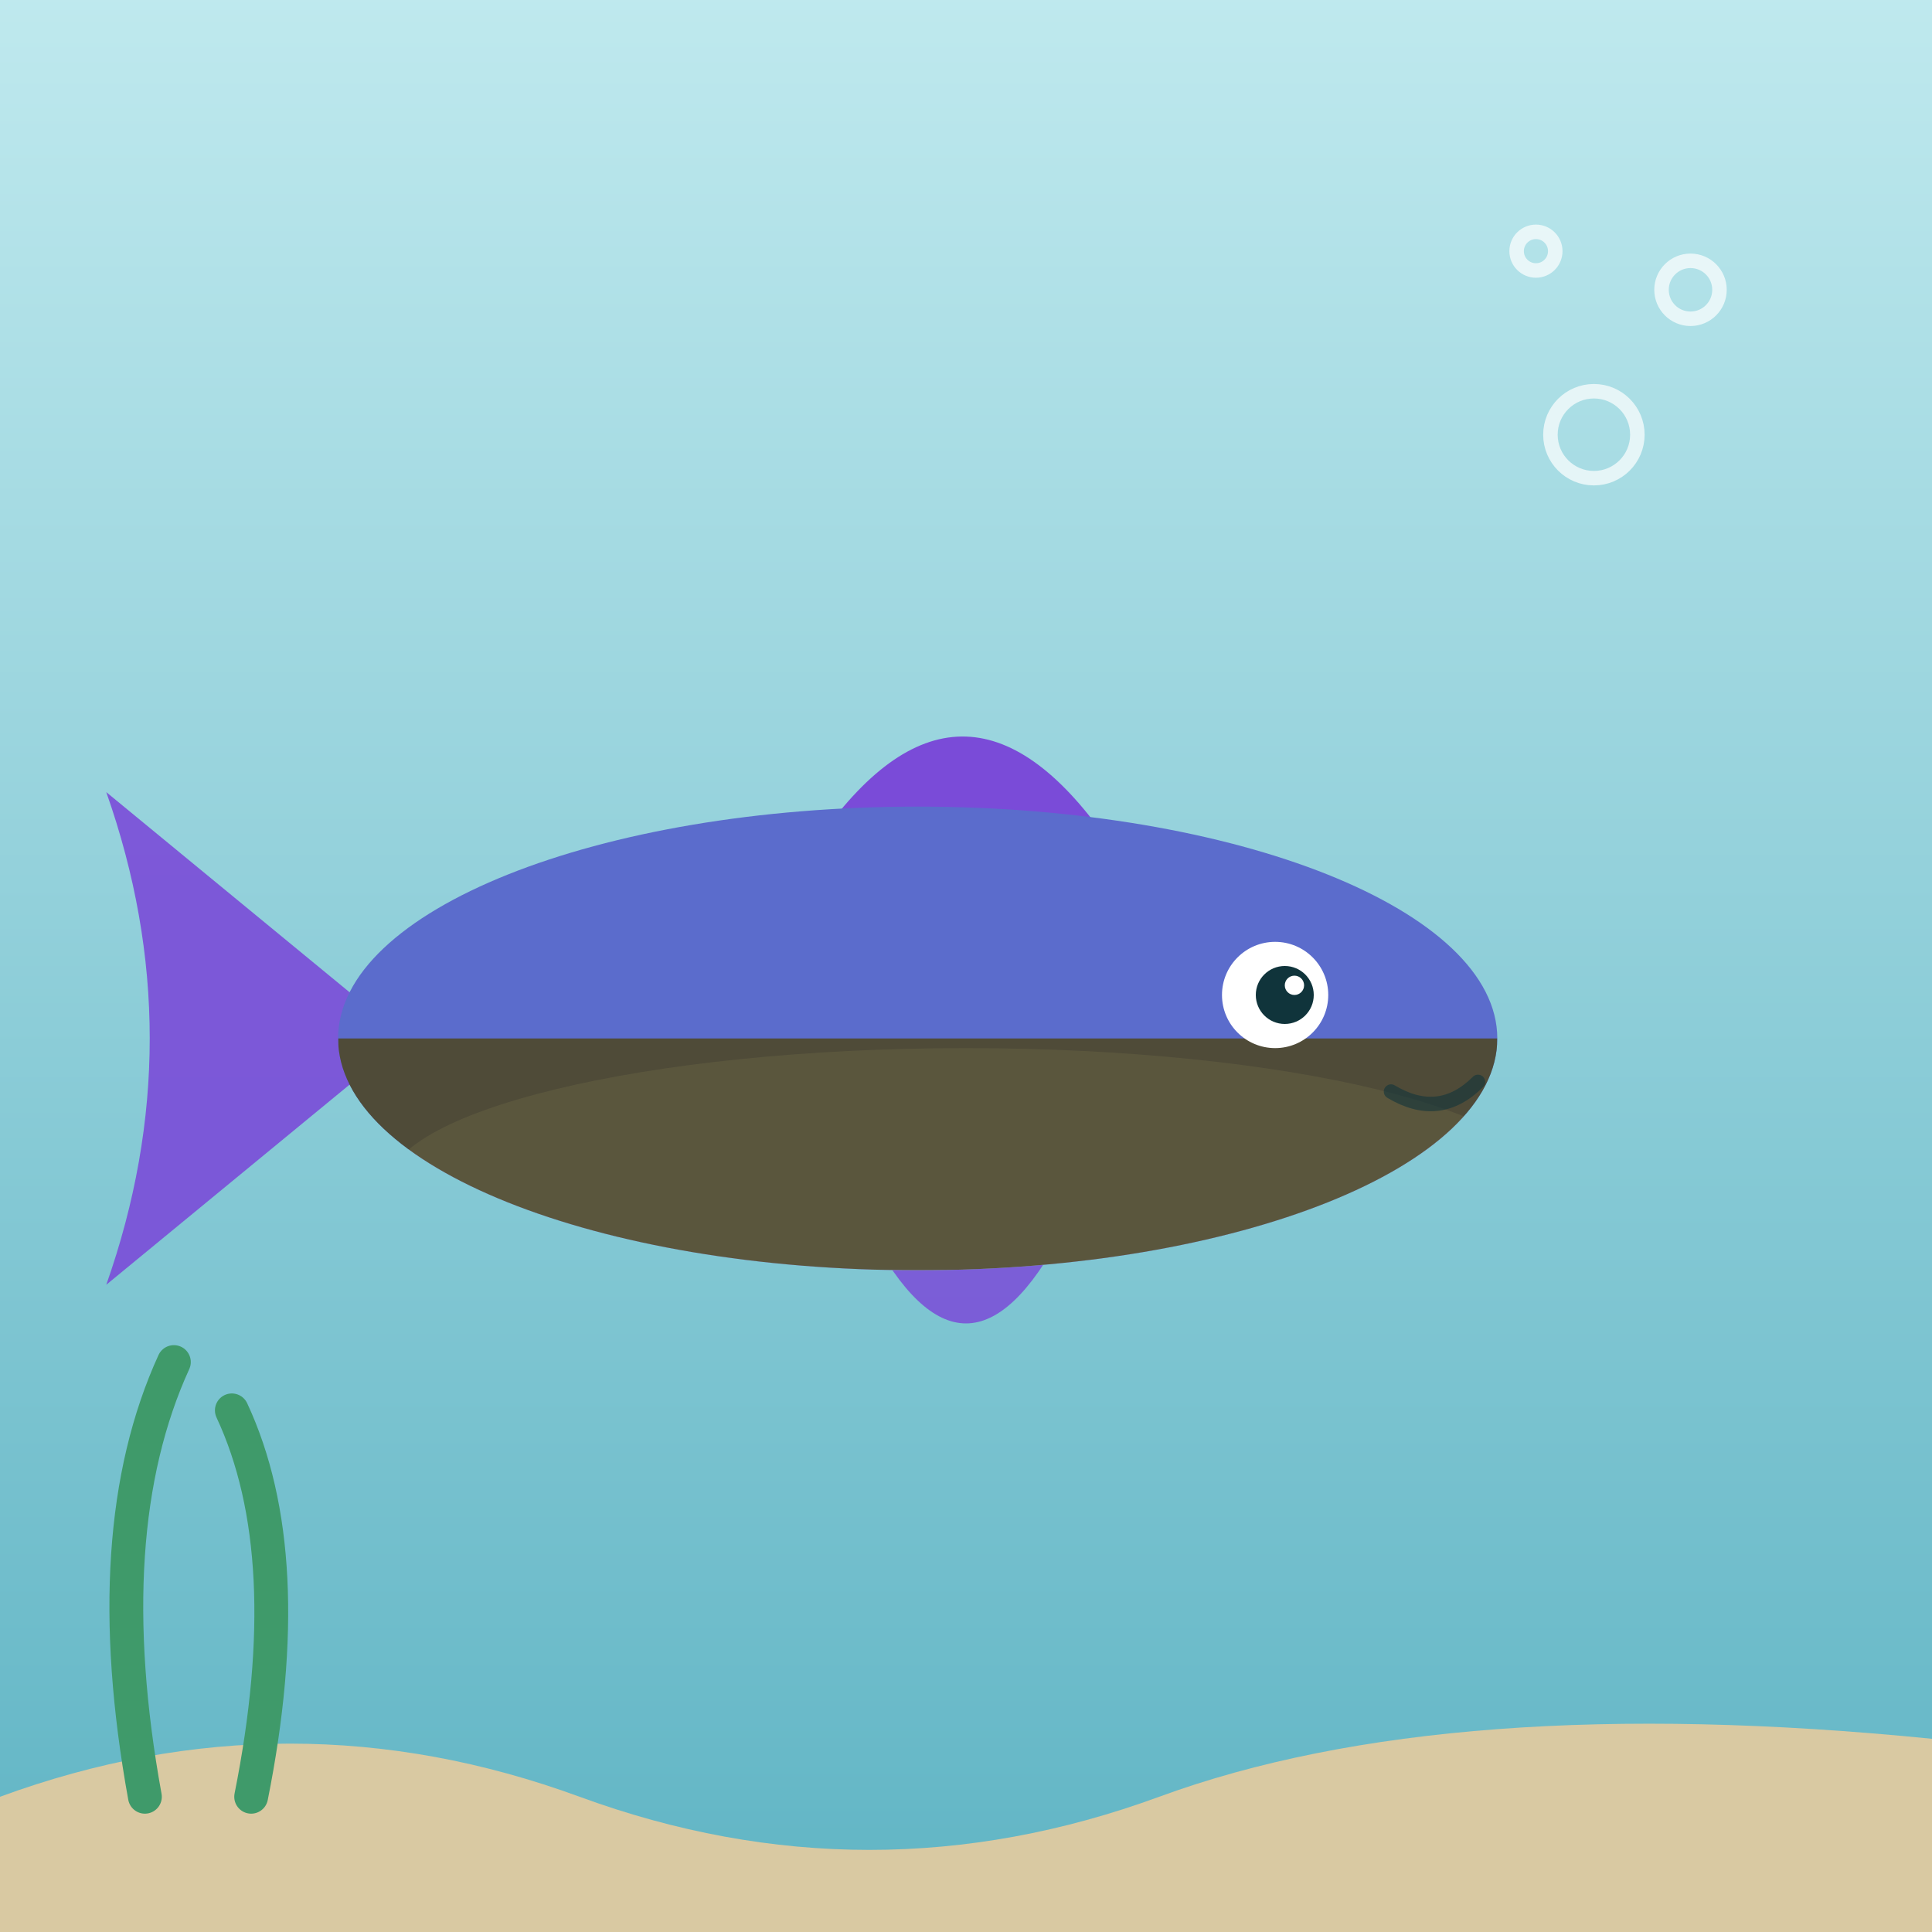
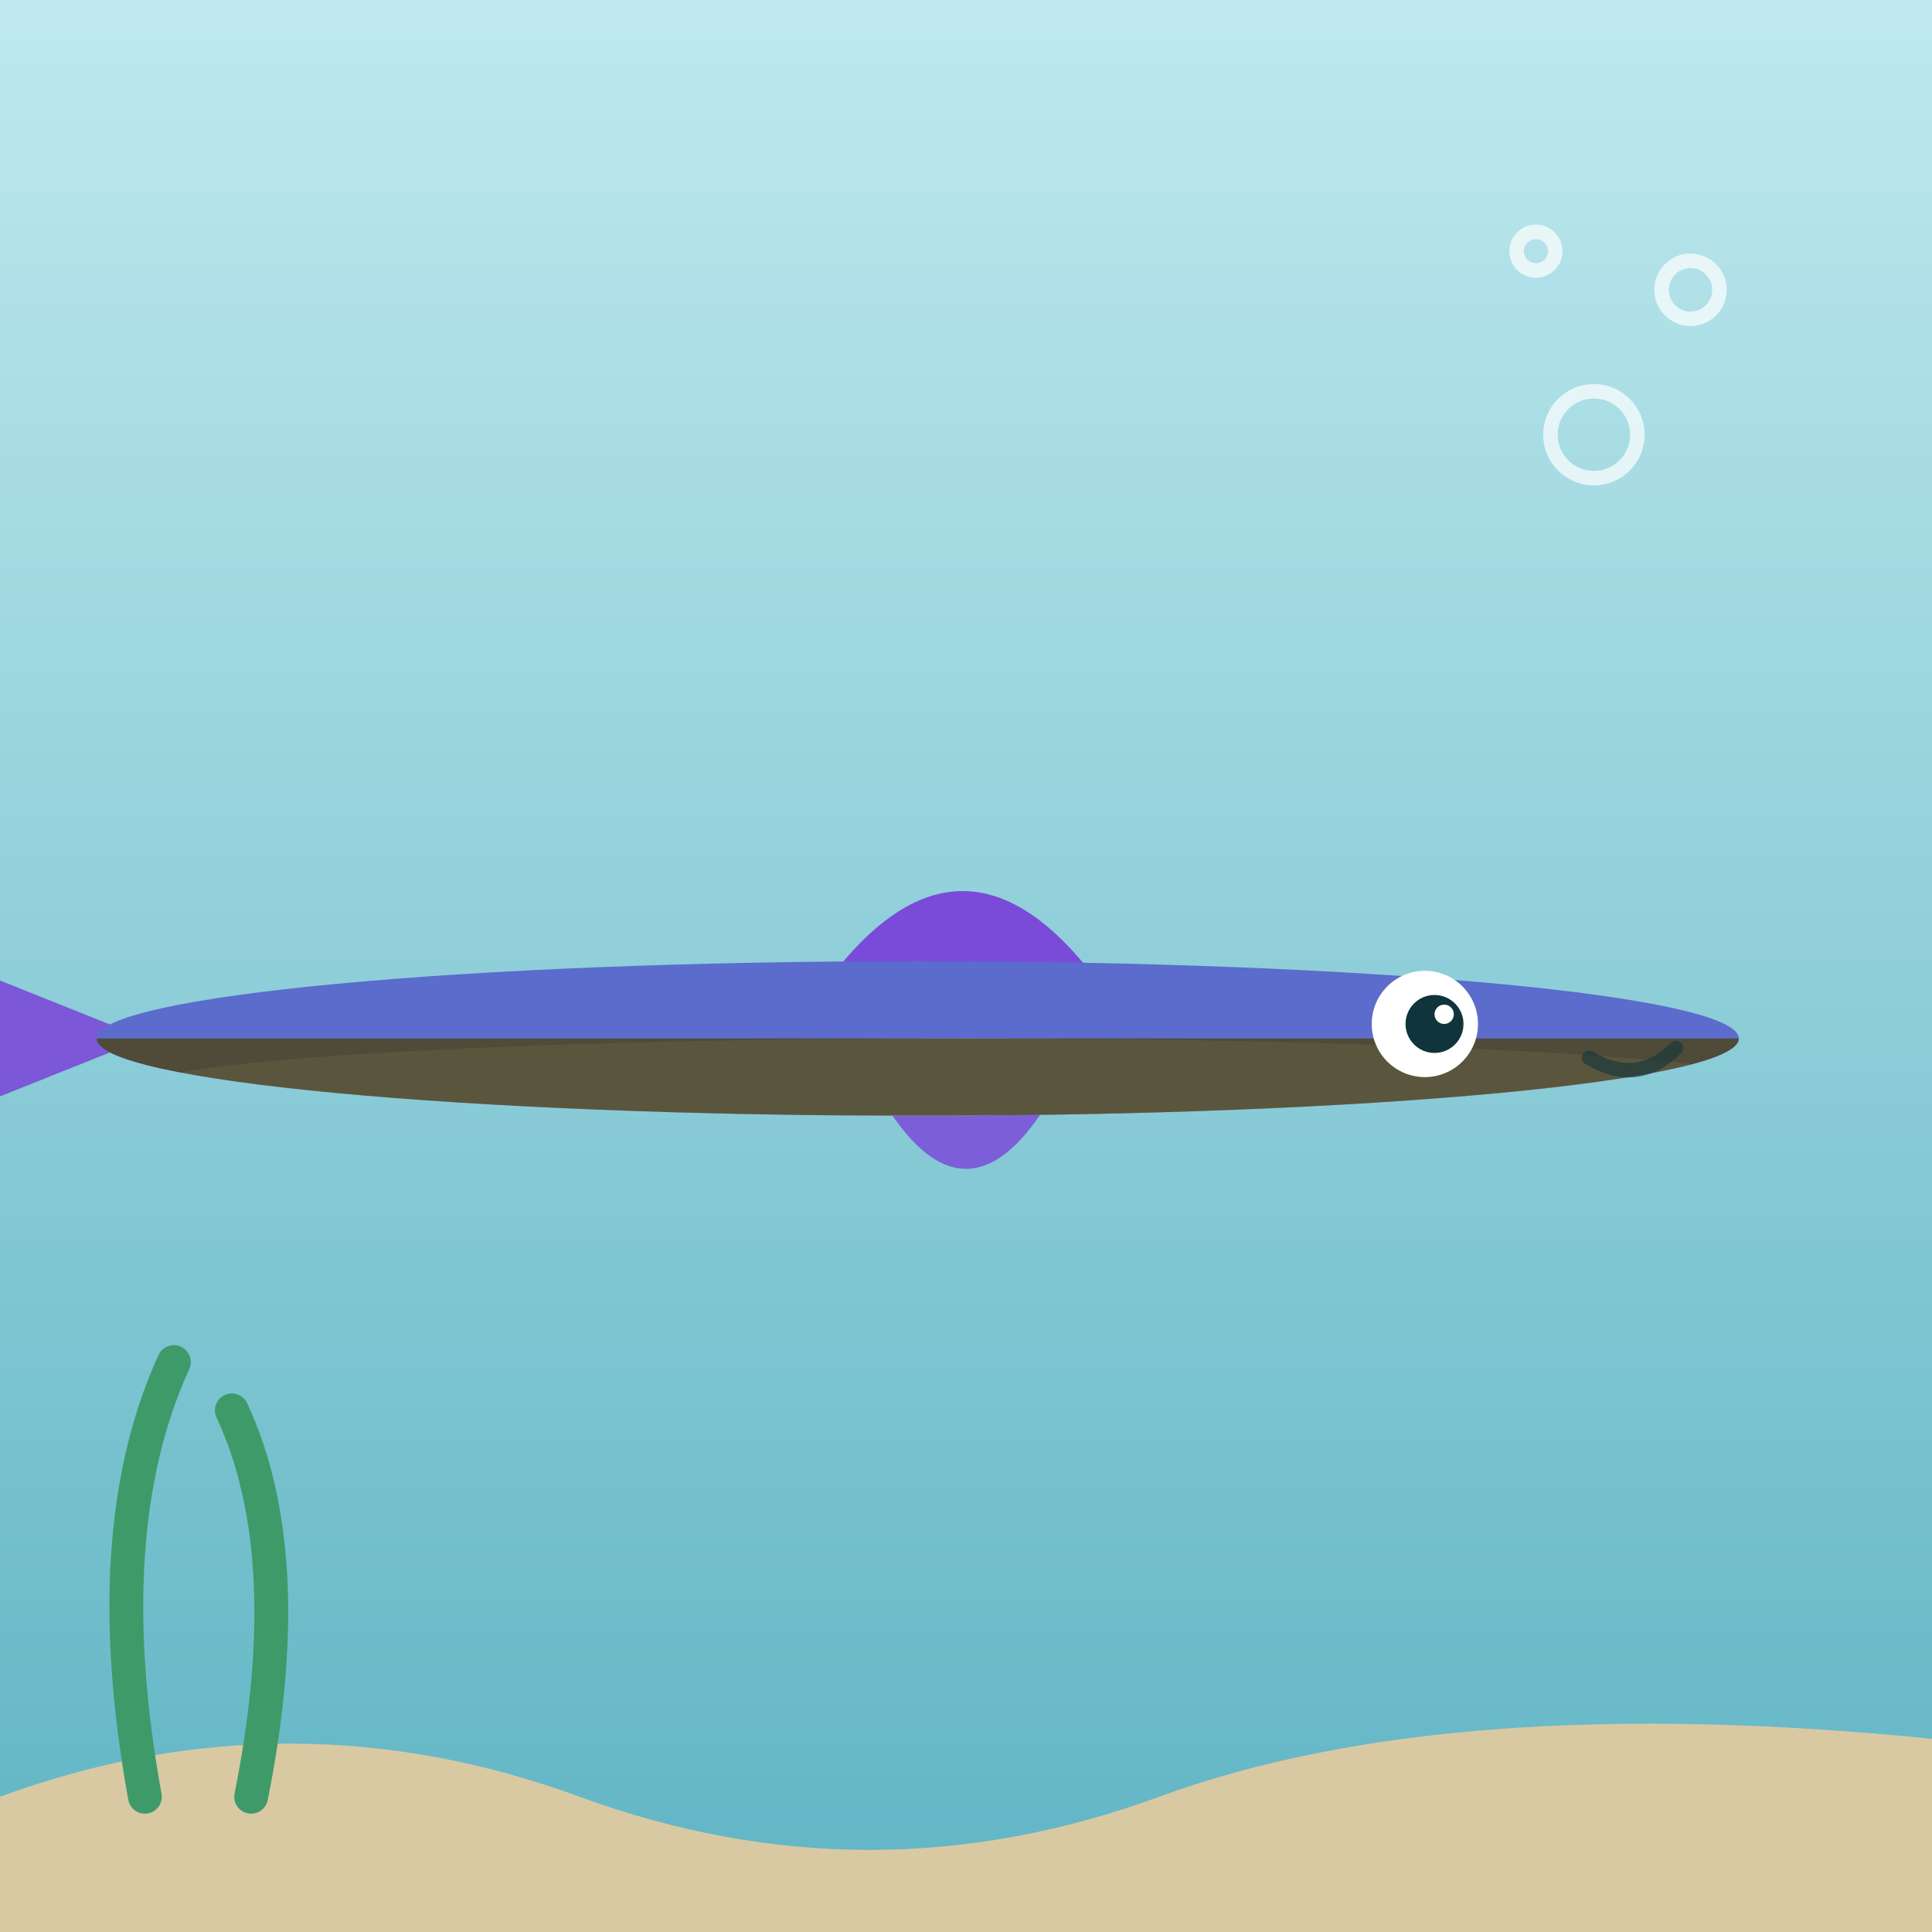
<svg xmlns="http://www.w3.org/2000/svg" viewBox="0 0 400 400" role="img">
  <defs>
    <linearGradient id="w" x1="0" y1="0" x2="0" y2="1">
      <stop offset="0" stop-color="#bfe9ee" />
      <stop offset="1" stop-color="#5fb4c4" />
    </linearGradient>
  </defs>
  <rect width="400" height="400" fill="url(#w)" />
  <path d="M0,372 Q60,350 120,372 T240,372 T400,360 V400 H0Z" fill="#d9c9a2" />
  <path d="M30,372 q-10,-55 6,-90 M52,372 q10,-50 -4,-80" stroke="#3f9a6a" stroke-width="7" stroke-linecap="round" fill="none" />
  <g fill="none" stroke="#fff" stroke-width="3" opacity=".7">
    <circle cx="330" cy="90" r="9" />
    <circle cx="350" cy="60" r="6" />
    <circle cx="318" cy="52" r="4" />
  </g>
-   <path d="M84,215 L22,164 Q40,215 22,266Z" fill="#7a4bd8" opacity=".9" />
-   <path d="M170,173 Q200,131 230,175Z" fill="#7a4bd8" />
-   <path d="M180,255 Q200,293 220,255Z" fill="#7a4bd8" opacity=".85" />
-   <ellipse cx="190" cy="215" rx="120" ry="48" fill="#5b6ccc" />
+   <path d="M30,215 L-5,201 L-5,229Z" fill="#7a4bd8" opacity=".9" />
+   <path d="M170,205 Q200,163 230,207Z" fill="#7a4bd8" />
+   <path d="M180,223 Q200,261 220,223Z" fill="#7a4bd8" opacity=".85" />
+   <ellipse cx="190" cy="215" rx="170" ry="16" fill="#5b6ccc" />
  <clipPath id="b">
-     <ellipse cx="190" cy="215" rx="120" ry="48" />
+     <ellipse cx="190" cy="215" rx="170" ry="16" />
  </clipPath>
  <g clip-path="url(#b)">
-     <ellipse cx="200" cy="246" rx="120" ry="29" fill="#c5cdf7" opacity=".75" />
-     <rect x="70" y="215" width="240" height="48" fill="#4c451e" opacity=".85" />
+     <ellipse cx="200" cy="225" rx="170" ry="10" fill="#c5cdf7" opacity=".75" />
+     <rect x="20" y="215" width="340" height="16" fill="#4c451e" opacity=".85" />
  </g>
-   <circle cx="264" cy="206" r="11" fill="#fff" />
-   <circle cx="266" cy="206" r="6" fill="#10343b" />
-   <circle cx="268" cy="204" r="2" fill="#fff" />
-   <path d="M288,226 q10,6 18,-2" stroke="#10343b" stroke-width="3" fill="none" stroke-linecap="round" opacity=".6" />
+   <circle cx="295" cy="212" r="11" fill="#fff" />
+   <circle cx="297" cy="212" r="6" fill="#10343b" />
+   <circle cx="299" cy="210" r="2" fill="#fff" />
+   <path d="M329,219 q10,6 18,-2" stroke="#10343b" stroke-width="3" fill="none" stroke-linecap="round" opacity=".6" />
</svg>
